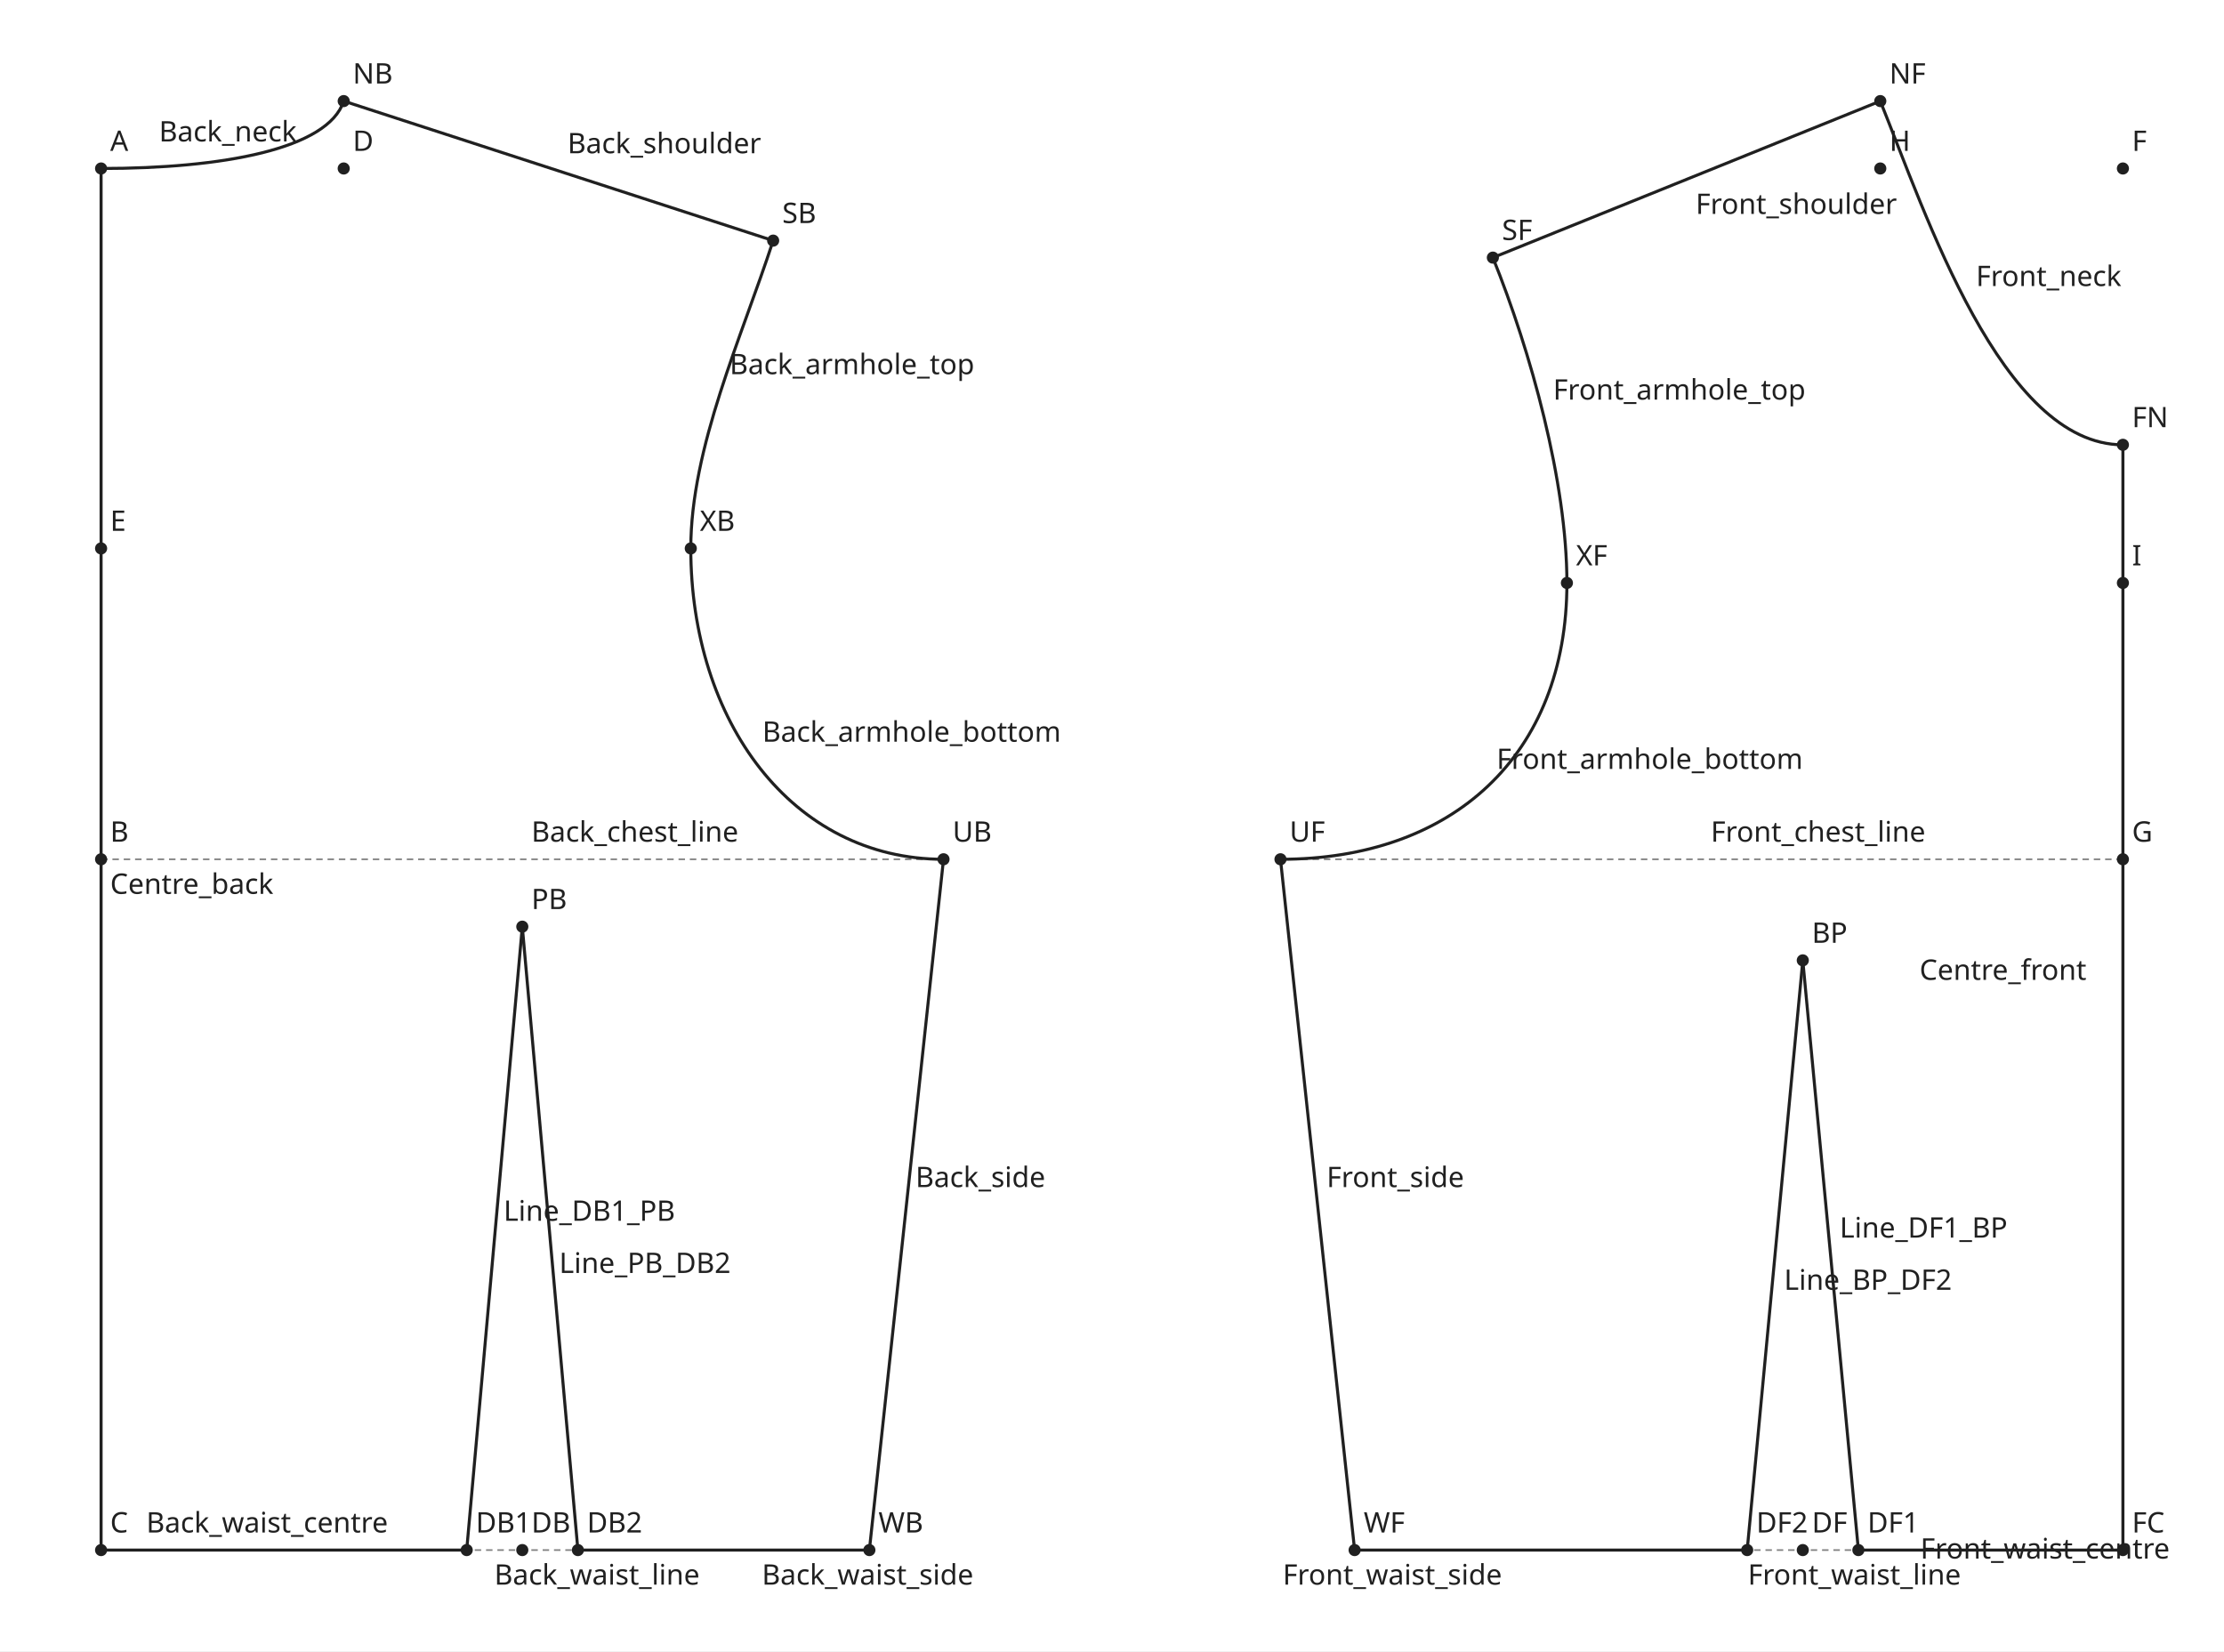
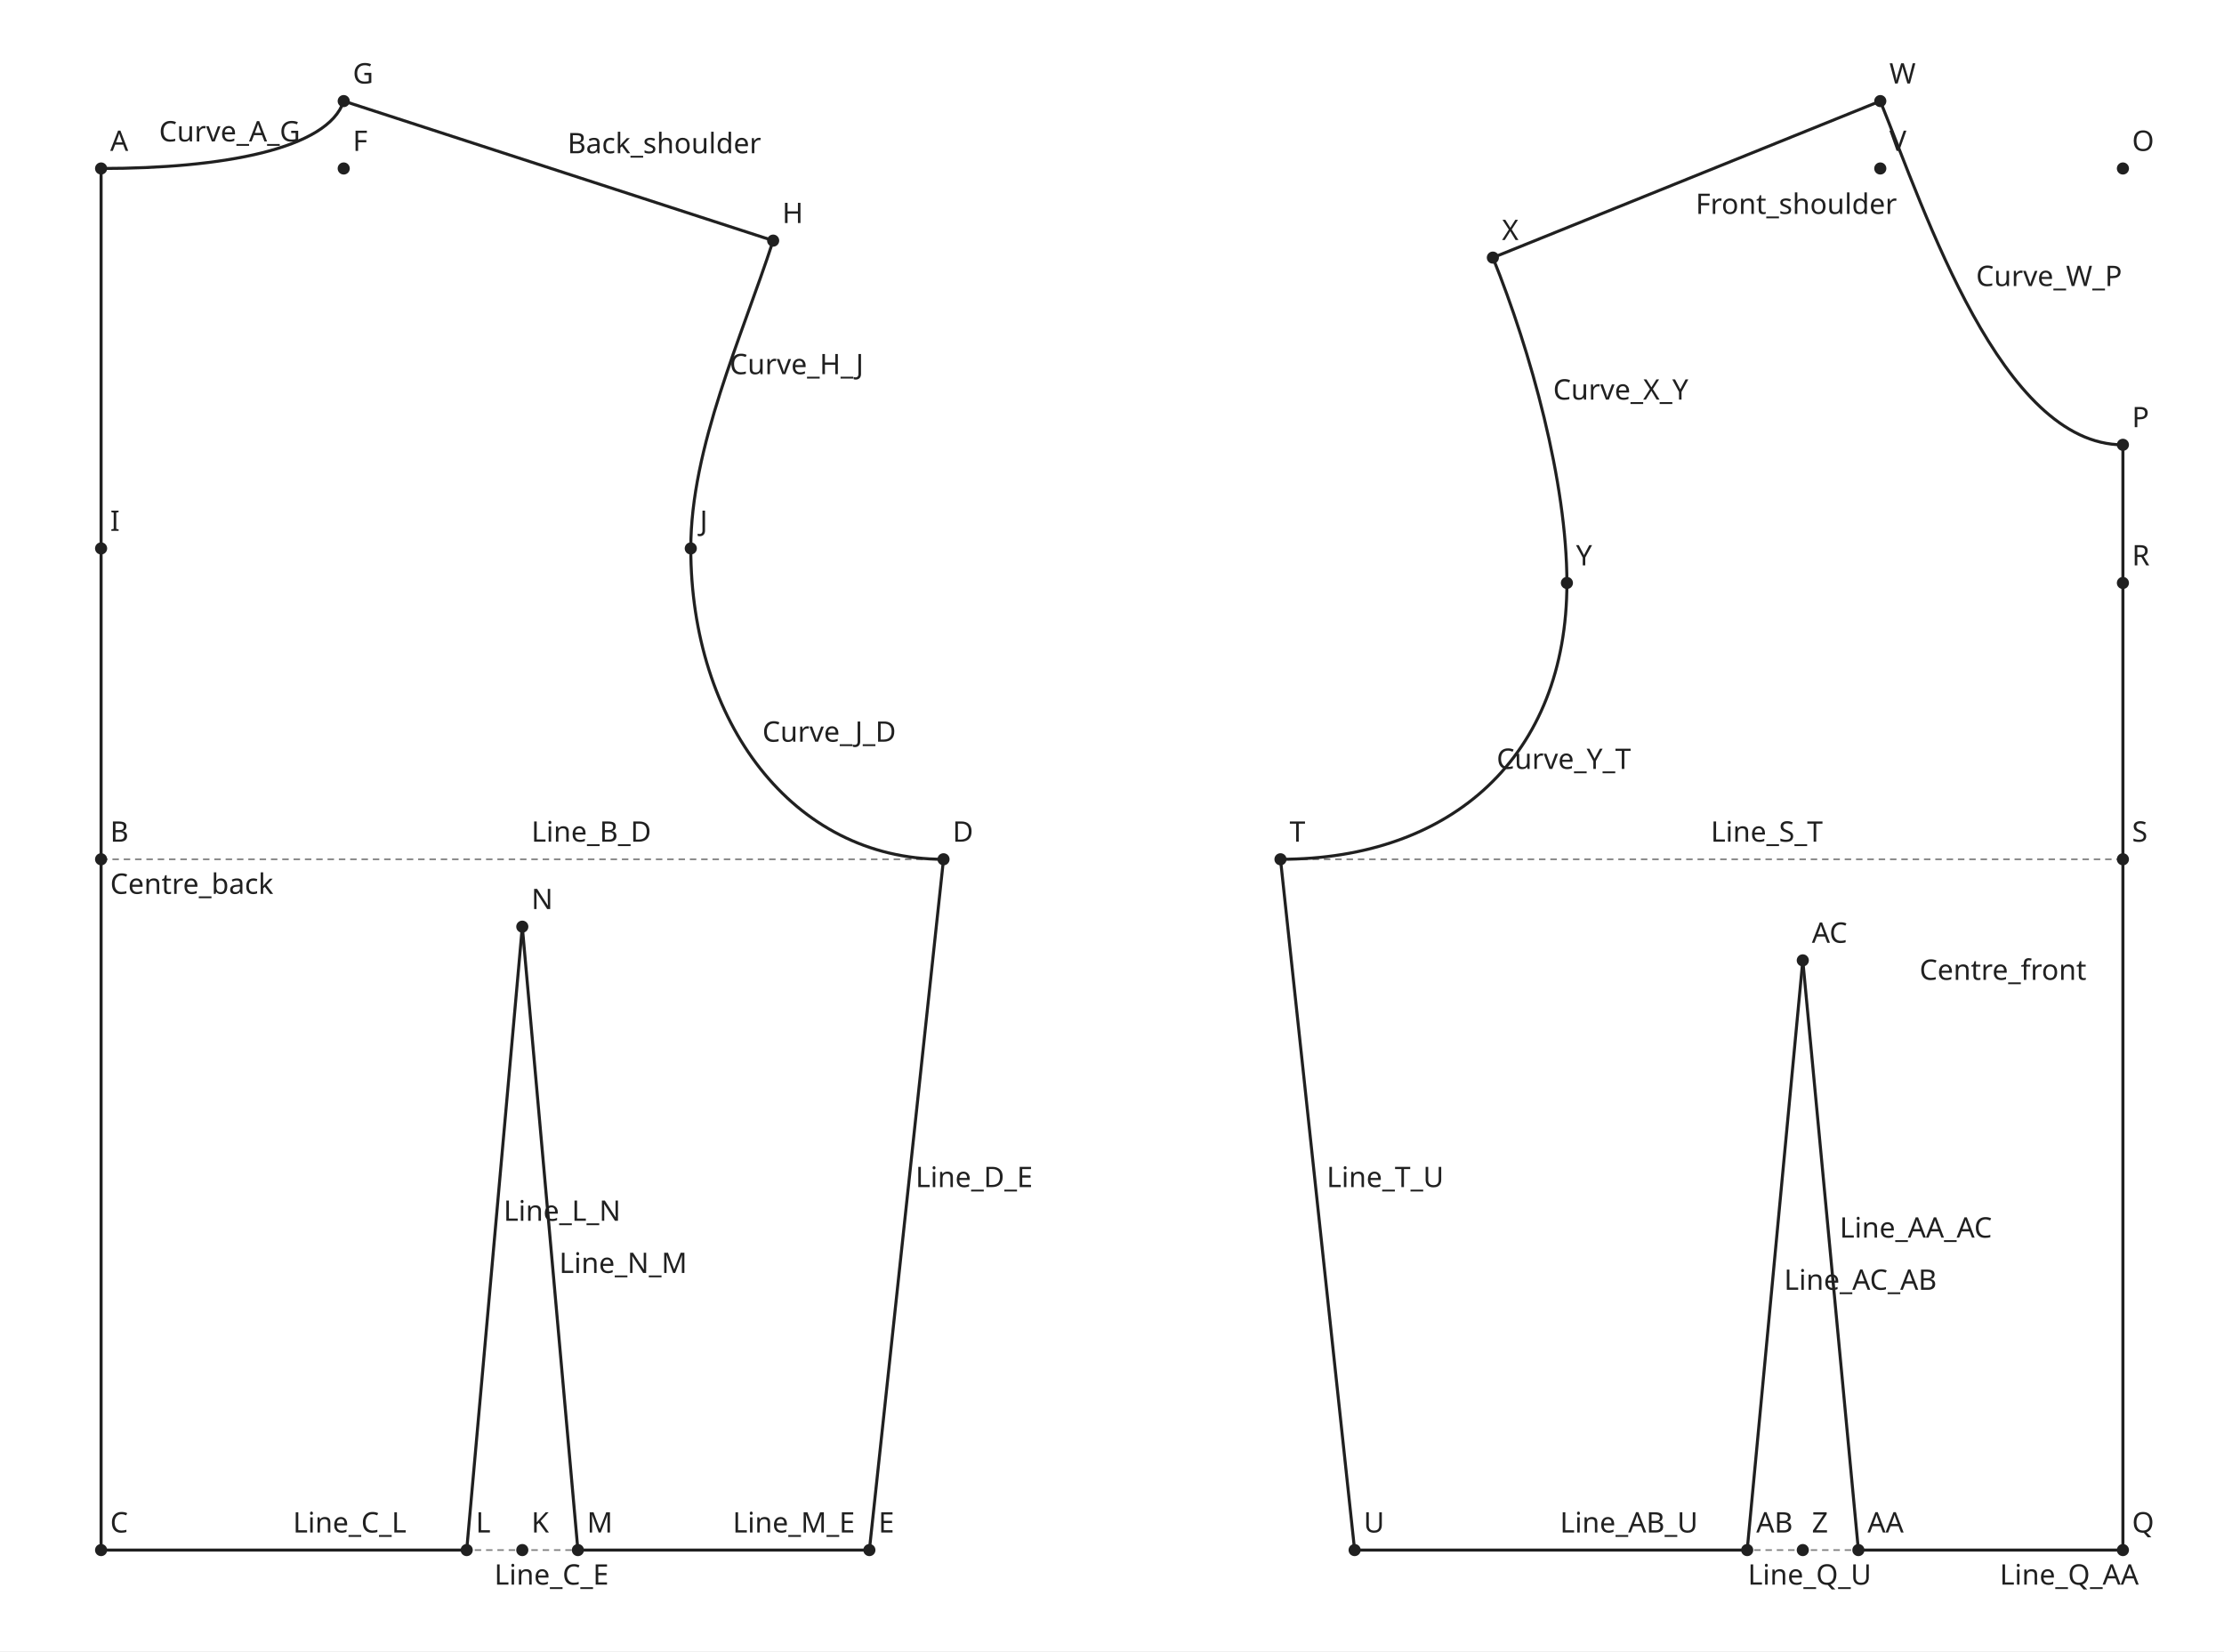
<svg xmlns="http://www.w3.org/2000/svg" width="660mm" height="490mm" viewBox="-30 -50 660 490">
  <rect x="-30" y="-50" width="660" height="490" fill="#ffffff" />
-   <path data-id="16" data-name="Back_chest_line" d="M 0 205 L 250 205" fill="none" stroke="#808080" stroke-width="0.48" stroke-dasharray="1.92 1.44" />
-   <path data-id="17" data-name="Back_waist_line" d="M 0 410 L 228 410" fill="none" stroke="#808080" stroke-width="0.48" stroke-dasharray="1.92 1.44" />
-   <path data-id="44" data-name="Front_chest_line" d="M 600 205 L 350 205" fill="none" stroke="#808080" stroke-width="0.48" stroke-dasharray="1.92 1.44" />
-   <path data-id="45" data-name="Front_waist_line" d="M 600 410 L 372 410" fill="none" stroke="#808080" stroke-width="0.48" stroke-dasharray="1.92 1.44" />
+   <path data-id="16" data-name="Line_B_D" d="M 0 205 L 250 205" fill="none" stroke="#808080" stroke-width="0.48" stroke-dasharray="1.92 1.44" />
+   <path data-id="17" data-name="Line_C_E" d="M 0 410 L 228 410" fill="none" stroke="#808080" stroke-width="0.48" stroke-dasharray="1.92 1.44" />
+   <path data-id="44" data-name="Line_S_T" d="M 600 205 L 350 205" fill="none" stroke="#808080" stroke-width="0.48" stroke-dasharray="1.92 1.44" />
+   <path data-id="45" data-name="Line_Q_U" d="M 600 410 L 372 410" fill="none" stroke="#808080" stroke-width="0.48" stroke-dasharray="1.92 1.44" />
  <path data-id="15" data-name="Centre_back" d="M 0 0 L 0 410" fill="none" stroke="#202020" stroke-width="0.9" />
  <path data-id="21" data-name="Back_shoulder" d="M 72 -20 L 199.442 21.408" fill="none" stroke="#202020" stroke-width="0.9" />
-   <path data-id="22" data-name="Back_neck" d="M 0 0 C 36 0 67.365 -5.734 72 -20" fill="none" stroke="#202020" stroke-width="0.9" />
-   <path data-id="25" data-name="Back_armhole_top" d="M 199.442 21.408 C 190.171 49.94 175 82.75 175 112.75" fill="none" stroke="#202020" stroke-width="0.9" />
-   <path data-id="26" data-name="Back_armhole_bottom" d="M 175 112.75 C 175 164 205 205 250 205" fill="none" stroke="#202020" stroke-width="0.9" />
-   <path data-id="27" data-name="Back_side" d="M 250 205 L 228 410" fill="none" stroke="#202020" stroke-width="0.9" />
-   <path data-id="32" data-name="Back_waist_centre" d="M 0 410 L 108.5 410" fill="none" stroke="#202020" stroke-width="0.9" />
-   <path data-id="33" data-name="Line_DB1_PB" d="M 108.5 410 L 125 225" fill="none" stroke="#202020" stroke-width="0.9" />
-   <path data-id="34" data-name="Line_PB_DB2" d="M 125 225 L 141.5 410" fill="none" stroke="#202020" stroke-width="0.9" />
-   <path data-id="35" data-name="Back_waist_side" d="M 141.5 410 L 228 410" fill="none" stroke="#202020" stroke-width="0.9" />
+   <path data-id="22" data-name="Curve_A_G" d="M 0 0 C 36 0 67.365 -5.734 72 -20" fill="none" stroke="#202020" stroke-width="0.9" />
+   <path data-id="25" data-name="Curve_H_J" d="M 199.442 21.408 C 190.171 49.94 175 82.75 175 112.75" fill="none" stroke="#202020" stroke-width="0.9" />
+   <path data-id="26" data-name="Curve_J_D" d="M 175 112.75 C 175 164 205 205 250 205" fill="none" stroke="#202020" stroke-width="0.9" />
+   <path data-id="27" data-name="Line_D_E" d="M 250 205 L 228 410" fill="none" stroke="#202020" stroke-width="0.9" />
+   <path data-id="32" data-name="Line_C_L" d="M 0 410 L 108.5 410" fill="none" stroke="#202020" stroke-width="0.9" />
+   <path data-id="33" data-name="Line_L_N" d="M 108.5 410 L 125 225" fill="none" stroke="#202020" stroke-width="0.9" />
+   <path data-id="34" data-name="Line_N_M" d="M 125 225 L 141.5 410" fill="none" stroke="#202020" stroke-width="0.9" />
+   <path data-id="35" data-name="Line_M_E" d="M 141.5 410 L 228 410" fill="none" stroke="#202020" stroke-width="0.9" />
  <path data-id="43" data-name="Centre_front" d="M 600 82 L 600 410" fill="none" stroke="#202020" stroke-width="0.9" />
  <path data-id="49" data-name="Front_shoulder" d="M 528 -20 L 413.029 26.451" fill="none" stroke="#202020" stroke-width="0.9" />
-   <path data-id="50" data-name="Front_neck" d="M 528 -20 C 541.486 13.379 564 82 600 82" fill="none" stroke="#202020" stroke-width="0.9" />
-   <path data-id="52" data-name="Front_armhole_top" d="M 413.029 26.451 C 424.267 54.267 435 93 435 123" fill="none" stroke="#202020" stroke-width="0.9" />
-   <path data-id="53" data-name="Front_armhole_bottom" d="M 435 123 C 435 174.25 401 205 350 205" fill="none" stroke="#202020" stroke-width="0.9" />
-   <path data-id="54" data-name="Front_side" d="M 350 205 L 372 410" fill="none" stroke="#202020" stroke-width="0.9" />
-   <path data-id="59" data-name="Front_waist_centre" d="M 600 410 L 521.5 410" fill="none" stroke="#202020" stroke-width="0.9" />
-   <path data-id="60" data-name="Line_DF1_BP" d="M 521.5 410 L 505 235" fill="none" stroke="#202020" stroke-width="0.9" />
-   <path data-id="61" data-name="Line_BP_DF2" d="M 505 235 L 488.5 410" fill="none" stroke="#202020" stroke-width="0.9" />
-   <path data-id="62" data-name="Front_waist_side" d="M 488.5 410 L 372 410" fill="none" stroke="#202020" stroke-width="0.9" />
+   <path data-id="50" data-name="Curve_W_P" d="M 528 -20 C 541.486 13.379 564 82 600 82" fill="none" stroke="#202020" stroke-width="0.9" />
+   <path data-id="52" data-name="Curve_X_Y" d="M 413.029 26.451 C 424.267 54.267 435 93 435 123" fill="none" stroke="#202020" stroke-width="0.9" />
+   <path data-id="53" data-name="Curve_Y_T" d="M 435 123 C 435 174.25 401 205 350 205" fill="none" stroke="#202020" stroke-width="0.9" />
+   <path data-id="54" data-name="Line_T_U" d="M 350 205 L 372 410" fill="none" stroke="#202020" stroke-width="0.9" />
+   <path data-id="59" data-name="Line_Q_AA" d="M 600 410 L 521.5 410" fill="none" stroke="#202020" stroke-width="0.9" />
+   <path data-id="60" data-name="Line_AA_AC" d="M 521.5 410 L 505 235" fill="none" stroke="#202020" stroke-width="0.9" />
+   <path data-id="61" data-name="Line_AC_AB" d="M 505 235 L 488.5 410" fill="none" stroke="#202020" stroke-width="0.9" />
+   <path data-id="62" data-name="Line_AB_U" d="M 488.5 410 L 372 410" fill="none" stroke="#202020" stroke-width="0.9" />
  <circle data-id="10" data-name="A" cx="0" cy="0" r="1.8" fill="#202020" />
  <circle data-id="11" data-name="B" cx="0" cy="205" r="1.8" fill="#202020" />
  <circle data-id="12" data-name="C" cx="0" cy="410" r="1.8" fill="#202020" />
-   <circle data-id="13" data-name="UB" cx="250" cy="205" r="1.8" fill="#202020" />
-   <circle data-id="14" data-name="WB" cx="228" cy="410" r="1.8" fill="#202020" />
-   <circle data-id="18" data-name="D" cx="72" cy="0" r="1.8" fill="#202020" />
-   <circle data-id="19" data-name="NB" cx="72" cy="-20" r="1.8" fill="#202020" />
-   <circle data-id="20" data-name="SB" cx="199.442" cy="21.408" r="1.8" fill="#202020" />
-   <circle data-id="23" data-name="E" cx="0" cy="112.75" r="1.8" fill="#202020" />
-   <circle data-id="24" data-name="XB" cx="175" cy="112.75" r="1.8" fill="#202020" />
-   <circle data-id="28" data-name="DB" cx="125" cy="410" r="1.8" fill="#202020" />
-   <circle data-id="29" data-name="DB1" cx="108.5" cy="410" r="1.8" fill="#202020" />
-   <circle data-id="30" data-name="DB2" cx="141.5" cy="410" r="1.8" fill="#202020" />
-   <circle data-id="31" data-name="PB" cx="125" cy="225" r="1.8" fill="#202020" />
-   <circle data-id="36" data-name="F" cx="600" cy="0" r="1.8" fill="#202020" />
-   <circle data-id="37" data-name="FN" cx="600" cy="82" r="1.8" fill="#202020" />
-   <circle data-id="38" data-name="FC" cx="600" cy="410" r="1.8" fill="#202020" />
-   <circle data-id="39" data-name="I" cx="600" cy="123" r="1.8" fill="#202020" />
-   <circle data-id="40" data-name="G" cx="600" cy="205" r="1.8" fill="#202020" />
-   <circle data-id="41" data-name="UF" cx="350" cy="205" r="1.8" fill="#202020" />
-   <circle data-id="42" data-name="WF" cx="372" cy="410" r="1.8" fill="#202020" />
-   <circle data-id="46" data-name="H" cx="528" cy="0" r="1.8" fill="#202020" />
-   <circle data-id="47" data-name="NF" cx="528" cy="-20" r="1.8" fill="#202020" />
-   <circle data-id="48" data-name="SF" cx="413.029" cy="26.451" r="1.8" fill="#202020" />
-   <circle data-id="51" data-name="XF" cx="435" cy="123" r="1.8" fill="#202020" />
-   <circle data-id="55" data-name="DF" cx="505" cy="410" r="1.8" fill="#202020" />
-   <circle data-id="56" data-name="DF1" cx="521.5" cy="410" r="1.8" fill="#202020" />
-   <circle data-id="57" data-name="DF2" cx="488.5" cy="410" r="1.8" fill="#202020" />
-   <circle data-id="58" data-name="BP" cx="505" cy="235" r="1.8" fill="#202020" />
+   <circle data-id="13" data-name="D" cx="250" cy="205" r="1.8" fill="#202020" />
+   <circle data-id="14" data-name="E" cx="228" cy="410" r="1.8" fill="#202020" />
+   <circle data-id="18" data-name="F" cx="72" cy="0" r="1.8" fill="#202020" />
+   <circle data-id="19" data-name="G" cx="72" cy="-20" r="1.8" fill="#202020" />
+   <circle data-id="20" data-name="H" cx="199.442" cy="21.408" r="1.8" fill="#202020" />
+   <circle data-id="23" data-name="I" cx="0" cy="112.75" r="1.8" fill="#202020" />
+   <circle data-id="24" data-name="J" cx="175" cy="112.75" r="1.8" fill="#202020" />
+   <circle data-id="28" data-name="K" cx="125" cy="410" r="1.8" fill="#202020" />
+   <circle data-id="29" data-name="L" cx="108.5" cy="410" r="1.8" fill="#202020" />
+   <circle data-id="30" data-name="M" cx="141.5" cy="410" r="1.8" fill="#202020" />
+   <circle data-id="31" data-name="N" cx="125" cy="225" r="1.8" fill="#202020" />
+   <circle data-id="36" data-name="O" cx="600" cy="0" r="1.8" fill="#202020" />
+   <circle data-id="37" data-name="P" cx="600" cy="82" r="1.8" fill="#202020" />
+   <circle data-id="38" data-name="Q" cx="600" cy="410" r="1.8" fill="#202020" />
+   <circle data-id="39" data-name="R" cx="600" cy="123" r="1.8" fill="#202020" />
+   <circle data-id="40" data-name="S" cx="600" cy="205" r="1.8" fill="#202020" />
+   <circle data-id="41" data-name="T" cx="350" cy="205" r="1.8" fill="#202020" />
+   <circle data-id="42" data-name="U" cx="372" cy="410" r="1.8" fill="#202020" />
+   <circle data-id="46" data-name="V" cx="528" cy="0" r="1.8" fill="#202020" />
+   <circle data-id="47" data-name="W" cx="528" cy="-20" r="1.8" fill="#202020" />
+   <circle data-id="48" data-name="X" cx="413.029" cy="26.451" r="1.8" fill="#202020" />
+   <circle data-id="51" data-name="Y" cx="435" cy="123" r="1.8" fill="#202020" />
+   <circle data-id="55" data-name="Z" cx="505" cy="410" r="1.8" fill="#202020" />
+   <circle data-id="56" data-name="AA" cx="521.5" cy="410" r="1.8" fill="#202020" />
+   <circle data-id="57" data-name="AB" cx="488.5" cy="410" r="1.8" fill="#202020" />
+   <circle data-id="58" data-name="AC" cx="505" cy="235" r="1.8" fill="#202020" />
  <text x="2.7" y="-5.22" font-family="sans-serif" font-size="8.4" fill="#202020">A</text>
  <text x="2.7" y="199.78" font-family="sans-serif" font-size="8.4" fill="#202020">B</text>
  <text x="2.7" y="404.78" font-family="sans-serif" font-size="8.4" fill="#202020">C</text>
-   <text x="252.7" y="199.78" font-family="sans-serif" font-size="8.4" fill="#202020">UB</text>
-   <text x="230.7" y="404.78" font-family="sans-serif" font-size="8.4" fill="#202020">WB</text>
-   <text x="74.7" y="-5.22" font-family="sans-serif" font-size="8.4" fill="#202020">D</text>
-   <text x="74.7" y="-25.22" font-family="sans-serif" font-size="8.4" fill="#202020">NB</text>
-   <text x="202.142" y="16.188" font-family="sans-serif" font-size="8.4" fill="#202020">SB</text>
-   <text x="2.7" y="107.53" font-family="sans-serif" font-size="8.4" fill="#202020">E</text>
-   <text x="177.7" y="107.53" font-family="sans-serif" font-size="8.4" fill="#202020">XB</text>
-   <text x="127.7" y="404.78" font-family="sans-serif" font-size="8.4" fill="#202020">DB</text>
-   <text x="111.2" y="404.78" font-family="sans-serif" font-size="8.4" fill="#202020">DB1</text>
-   <text x="144.2" y="404.78" font-family="sans-serif" font-size="8.4" fill="#202020">DB2</text>
-   <text x="127.7" y="219.78" font-family="sans-serif" font-size="8.4" fill="#202020">PB</text>
-   <text x="602.7" y="-5.22" font-family="sans-serif" font-size="8.4" fill="#202020">F</text>
-   <text x="602.7" y="76.78" font-family="sans-serif" font-size="8.4" fill="#202020">FN</text>
-   <text x="602.7" y="404.78" font-family="sans-serif" font-size="8.4" fill="#202020">FC</text>
-   <text x="602.7" y="117.78" font-family="sans-serif" font-size="8.4" fill="#202020">I</text>
-   <text x="602.7" y="199.78" font-family="sans-serif" font-size="8.4" fill="#202020">G</text>
-   <text x="352.7" y="199.78" font-family="sans-serif" font-size="8.4" fill="#202020">UF</text>
-   <text x="374.7" y="404.78" font-family="sans-serif" font-size="8.4" fill="#202020">WF</text>
-   <text x="530.7" y="-5.22" font-family="sans-serif" font-size="8.4" fill="#202020">H</text>
-   <text x="530.7" y="-25.22" font-family="sans-serif" font-size="8.4" fill="#202020">NF</text>
-   <text x="415.729" y="21.231" font-family="sans-serif" font-size="8.4" fill="#202020">SF</text>
-   <text x="437.7" y="117.78" font-family="sans-serif" font-size="8.4" fill="#202020">XF</text>
-   <text x="507.7" y="404.78" font-family="sans-serif" font-size="8.4" fill="#202020">DF</text>
-   <text x="524.2" y="404.78" font-family="sans-serif" font-size="8.4" fill="#202020">DF1</text>
-   <text x="491.2" y="404.78" font-family="sans-serif" font-size="8.4" fill="#202020">DF2</text>
-   <text x="507.7" y="229.78" font-family="sans-serif" font-size="8.4" fill="#202020">BP</text>
-   <text x="127.7" y="199.78" font-family="sans-serif" font-size="8.4" fill="#202020">Back_chest_line</text>
-   <text x="116.7" y="420.26" font-family="sans-serif" font-size="8.4" fill="#202020">Back_waist_line</text>
-   <text x="477.7" y="199.78" font-family="sans-serif" font-size="8.4" fill="#202020">Front_chest_line</text>
-   <text x="488.7" y="420.26" font-family="sans-serif" font-size="8.4" fill="#202020">Front_waist_line</text>
+   <text x="252.7" y="199.78" font-family="sans-serif" font-size="8.4" fill="#202020">D</text>
+   <text x="230.7" y="404.78" font-family="sans-serif" font-size="8.4" fill="#202020">E</text>
+   <text x="74.7" y="-5.22" font-family="sans-serif" font-size="8.4" fill="#202020">F</text>
+   <text x="74.7" y="-25.22" font-family="sans-serif" font-size="8.4" fill="#202020">G</text>
+   <text x="202.142" y="16.188" font-family="sans-serif" font-size="8.4" fill="#202020">H</text>
+   <text x="2.7" y="107.53" font-family="sans-serif" font-size="8.4" fill="#202020">I</text>
+   <text x="177.7" y="107.53" font-family="sans-serif" font-size="8.4" fill="#202020">J</text>
+   <text x="127.7" y="404.78" font-family="sans-serif" font-size="8.4" fill="#202020">K</text>
+   <text x="111.2" y="404.78" font-family="sans-serif" font-size="8.4" fill="#202020">L</text>
+   <text x="144.2" y="404.78" font-family="sans-serif" font-size="8.4" fill="#202020">M</text>
+   <text x="127.7" y="219.78" font-family="sans-serif" font-size="8.4" fill="#202020">N</text>
+   <text x="602.7" y="-5.22" font-family="sans-serif" font-size="8.4" fill="#202020">O</text>
+   <text x="602.7" y="76.78" font-family="sans-serif" font-size="8.4" fill="#202020">P</text>
+   <text x="602.7" y="404.78" font-family="sans-serif" font-size="8.4" fill="#202020">Q</text>
+   <text x="602.7" y="117.78" font-family="sans-serif" font-size="8.4" fill="#202020">R</text>
+   <text x="602.7" y="199.78" font-family="sans-serif" font-size="8.4" fill="#202020">S</text>
+   <text x="352.7" y="199.78" font-family="sans-serif" font-size="8.4" fill="#202020">T</text>
+   <text x="374.7" y="404.78" font-family="sans-serif" font-size="8.4" fill="#202020">U</text>
+   <text x="530.7" y="-5.22" font-family="sans-serif" font-size="8.4" fill="#202020">V</text>
+   <text x="530.7" y="-25.22" font-family="sans-serif" font-size="8.4" fill="#202020">W</text>
+   <text x="415.729" y="21.231" font-family="sans-serif" font-size="8.4" fill="#202020">X</text>
+   <text x="437.7" y="117.78" font-family="sans-serif" font-size="8.4" fill="#202020">Y</text>
+   <text x="507.7" y="404.78" font-family="sans-serif" font-size="8.4" fill="#202020">Z</text>
+   <text x="524.2" y="404.78" font-family="sans-serif" font-size="8.4" fill="#202020">AA</text>
+   <text x="491.2" y="404.78" font-family="sans-serif" font-size="8.4" fill="#202020">AB</text>
+   <text x="507.7" y="229.78" font-family="sans-serif" font-size="8.4" fill="#202020">AC</text>
+   <text x="127.7" y="199.78" font-family="sans-serif" font-size="8.4" fill="#202020">Line_B_D</text>
+   <text x="116.7" y="420.26" font-family="sans-serif" font-size="8.4" fill="#202020">Line_C_E</text>
+   <text x="477.7" y="199.78" font-family="sans-serif" font-size="8.4" fill="#202020">Line_S_T</text>
+   <text x="488.7" y="420.26" font-family="sans-serif" font-size="8.4" fill="#202020">Line_Q_U</text>
  <text x="2.7" y="215.26" font-family="sans-serif" font-size="8.4" fill="#202020">Centre_back</text>
  <text x="138.421" y="-4.516" font-family="sans-serif" font-size="8.4" fill="#202020">Back_shoulder</text>
-   <text x="17.192" y="-8.023" font-family="sans-serif" font-size="8.4" fill="#202020">Back_neck</text>
-   <text x="186.528" y="61.048" font-family="sans-serif" font-size="8.4" fill="#202020">Back_armhole_top</text>
-   <text x="196.243" y="170.113" font-family="sans-serif" font-size="8.4" fill="#202020">Back_armhole_bottom</text>
-   <text x="241.7" y="302.28" font-family="sans-serif" font-size="8.4" fill="#202020">Back_side</text>
-   <text x="13.409" y="404.78" font-family="sans-serif" font-size="8.4" fill="#202020">Back_waist_centre</text>
-   <text x="119.45" y="312.28" font-family="sans-serif" font-size="8.4" fill="#202020">Line_DB1_PB</text>
-   <text x="135.95" y="327.76" font-family="sans-serif" font-size="8.4" fill="#202020">Line_PB_DB2</text>
-   <text x="196.1" y="420.26" font-family="sans-serif" font-size="8.4" fill="#202020">Back_waist_side</text>
+   <text x="17.192" y="-8.023" font-family="sans-serif" font-size="8.4" fill="#202020">Curve_A_G</text>
+   <text x="186.528" y="61.048" font-family="sans-serif" font-size="8.4" fill="#202020">Curve_H_J</text>
+   <text x="196.243" y="170.113" font-family="sans-serif" font-size="8.4" fill="#202020">Curve_J_D</text>
+   <text x="241.7" y="302.28" font-family="sans-serif" font-size="8.4" fill="#202020">Line_D_E</text>
+   <text x="56.95" y="404.78" font-family="sans-serif" font-size="8.4" fill="#202020">Line_C_L</text>
+   <text x="119.45" y="312.28" font-family="sans-serif" font-size="8.4" fill="#202020">Line_L_N</text>
+   <text x="135.95" y="327.76" font-family="sans-serif" font-size="8.4" fill="#202020">Line_N_M</text>
+   <text x="187.45" y="404.78" font-family="sans-serif" font-size="8.4" fill="#202020">Line_M_E</text>
  <text x="539.642" y="240.78" font-family="sans-serif" font-size="8.4" fill="#202020">Centre_front</text>
  <text x="473.215" y="13.486" font-family="sans-serif" font-size="8.4" fill="#202020">Front_shoulder</text>
-   <text x="556.41" y="34.887" font-family="sans-serif" font-size="8.4" fill="#202020">Front_neck</text>
-   <text x="430.905" y="68.587" font-family="sans-serif" font-size="8.4" fill="#202020">Front_armhole_top</text>
-   <text x="414.138" y="178.175" font-family="sans-serif" font-size="8.4" fill="#202020">Front_armhole_bottom</text>
-   <text x="363.7" y="302.28" font-family="sans-serif" font-size="8.4" fill="#202020">Front_side</text>
-   <text x="539.9" y="412.52" font-family="sans-serif" font-size="8.4" fill="#202020">Front_waist_centre</text>
-   <text x="515.95" y="317.28" font-family="sans-serif" font-size="8.4" fill="#202020">Line_DF1_BP</text>
-   <text x="499.45" y="332.76" font-family="sans-serif" font-size="8.4" fill="#202020">Line_BP_DF2</text>
-   <text x="350.673" y="420.26" font-family="sans-serif" font-size="8.4" fill="#202020">Front_waist_side</text>
+   <text x="556.41" y="34.887" font-family="sans-serif" font-size="8.4" fill="#202020">Curve_W_P</text>
+   <text x="430.905" y="68.587" font-family="sans-serif" font-size="8.4" fill="#202020">Curve_X_Y</text>
+   <text x="414.138" y="178.175" font-family="sans-serif" font-size="8.4" fill="#202020">Curve_Y_T</text>
+   <text x="363.7" y="302.28" font-family="sans-serif" font-size="8.4" fill="#202020">Line_T_U</text>
+   <text x="563.45" y="420.26" font-family="sans-serif" font-size="8.4" fill="#202020">Line_Q_AA</text>
+   <text x="515.95" y="317.28" font-family="sans-serif" font-size="8.4" fill="#202020">Line_AA_AC</text>
+   <text x="499.45" y="332.76" font-family="sans-serif" font-size="8.4" fill="#202020">Line_AC_AB</text>
+   <text x="432.95" y="404.78" font-family="sans-serif" font-size="8.4" fill="#202020">Line_AB_U</text>
</svg>
